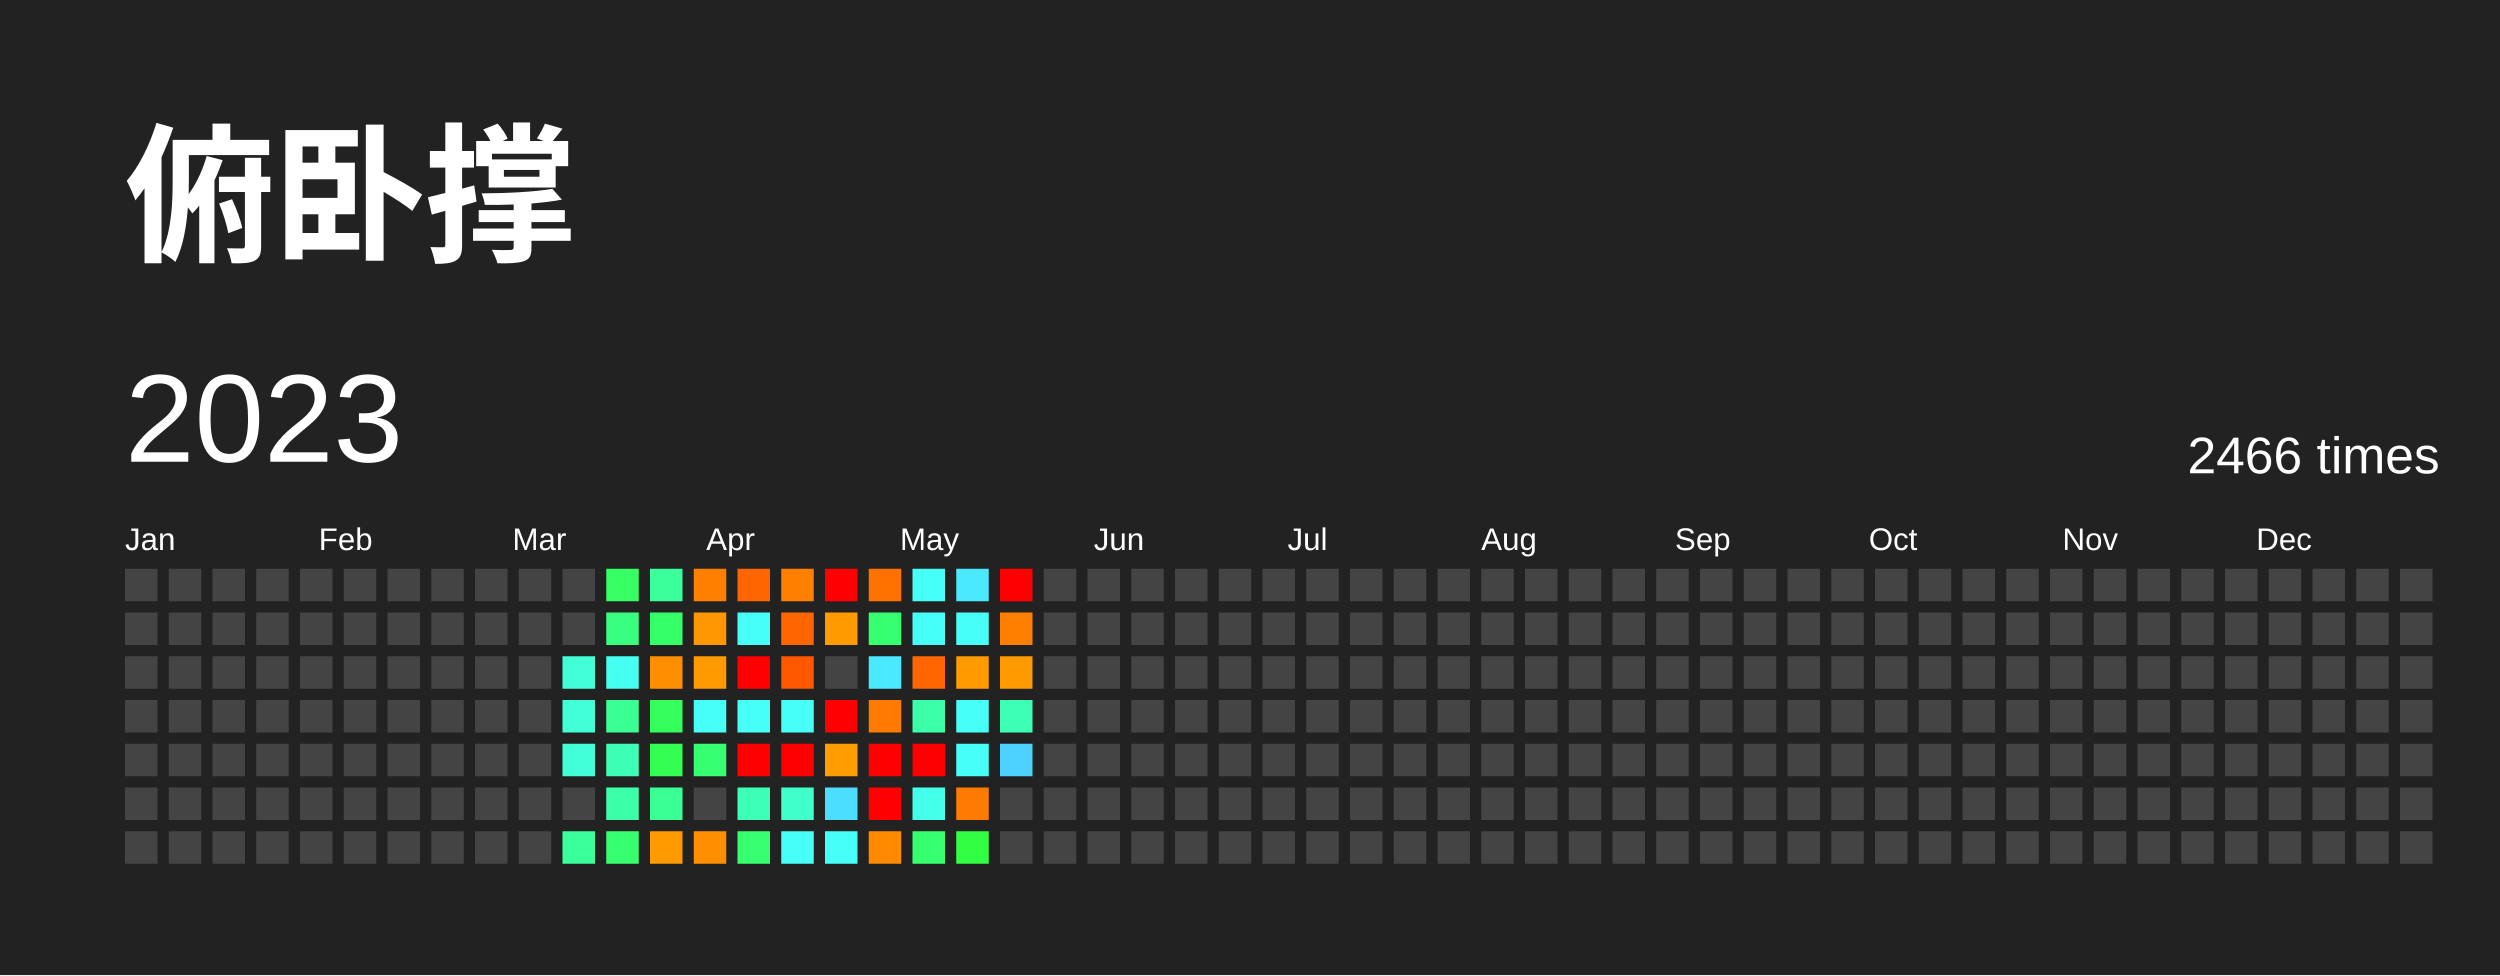
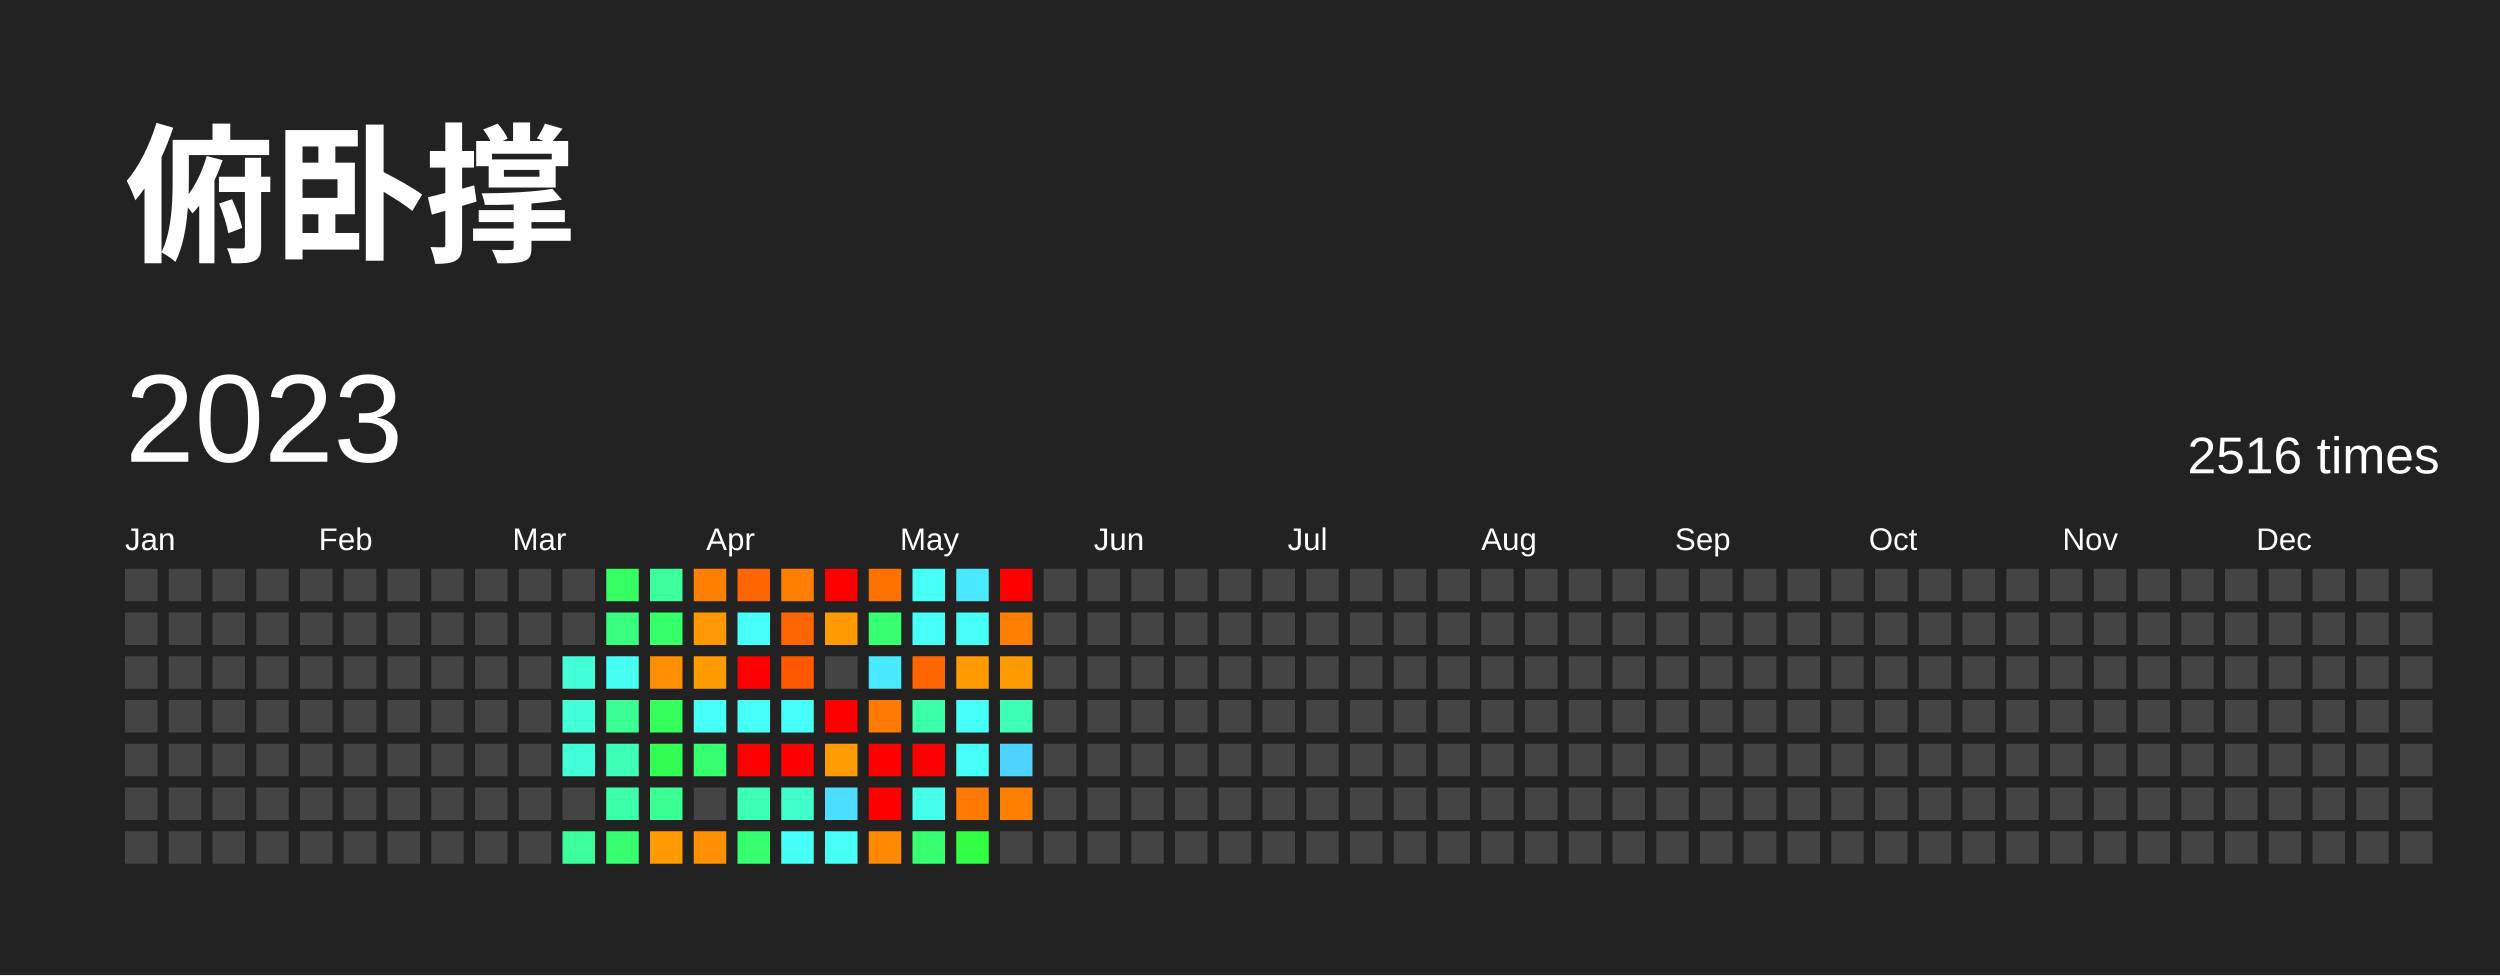
<svg xmlns="http://www.w3.org/2000/svg" baseProfile="full" height="78mm" version="1.1" viewBox="0,0,200,78" width="200mm">
  <defs />
  <rect fill="#222222" height="78" width="200" x="0" y="0" />
  <text fill="#FFFFFF" style="font-size:12px; font-family:Arial; font-weight:bold;" x="10" y="20">俯卧撑</text>
  <text dominant-baseline="hanging" fill="#FFFFFF" style="font-size:10.0px; font-family:Arial;" x="10" y="30">2023</text>
-   <text dominant-baseline="hanging" fill="#FFFFFF" style="font-size:4.125px; font-family:Arial;" x="175" y="35">2466 times</text>
+   <text dominant-baseline="hanging" fill="#FFFFFF" style="font-size:4.125px; font-family:Arial;" x="175" y="35">2516 times</text>
  <text fill="#FFFFFF" style="font-size:2.5px; font-family:Arial" x="10.0" y="44">Jan</text>
  <text fill="#FFFFFF" style="font-size:2.5px; font-family:Arial" x="25.5" y="44">Feb</text>
  <text fill="#FFFFFF" style="font-size:2.5px; font-family:Arial" x="41.0" y="44">Mar</text>
  <text fill="#FFFFFF" style="font-size:2.5px; font-family:Arial" x="56.5" y="44">Apr</text>
  <text fill="#FFFFFF" style="font-size:2.5px; font-family:Arial" x="72.0" y="44">May</text>
  <text fill="#FFFFFF" style="font-size:2.5px; font-family:Arial" x="87.5" y="44">Jun</text>
  <text fill="#FFFFFF" style="font-size:2.5px; font-family:Arial" x="103.0" y="44">Jul</text>
  <text fill="#FFFFFF" style="font-size:2.5px; font-family:Arial" x="118.5" y="44">Aug</text>
  <text fill="#FFFFFF" style="font-size:2.5px; font-family:Arial" x="134.0" y="44">Sep</text>
  <text fill="#FFFFFF" style="font-size:2.5px; font-family:Arial" x="149.5" y="44">Oct</text>
  <text fill="#FFFFFF" style="font-size:2.5px; font-family:Arial" x="165.0" y="44">Nov</text>
  <text fill="#FFFFFF" style="font-size:2.5px; font-family:Arial" x="180.5" y="44">Dec</text>
  <rect fill="#444444" height="2.6" width="2.6" x="10.0" y="45.5" />
  <rect fill="#444444" height="2.6" width="2.6" x="10.0" y="49.0" />
  <rect fill="#444444" height="2.6" width="2.6" x="10.0" y="52.5" />
  <rect fill="#444444" height="2.6" width="2.6" x="10.0" y="56.0" />
  <rect fill="#444444" height="2.6" width="2.6" x="10.0" y="59.5" />
  <rect fill="#444444" height="2.6" width="2.6" x="10.0" y="63.0" />
  <rect fill="#444444" height="2.6" width="2.6" x="10.0" y="66.5" />
  <rect fill="#444444" height="2.6" width="2.6" x="13.5" y="45.5" />
  <rect fill="#444444" height="2.6" width="2.6" x="13.5" y="49.0" />
  <rect fill="#444444" height="2.6" width="2.6" x="13.5" y="52.5" />
  <rect fill="#444444" height="2.6" width="2.6" x="13.5" y="56.0" />
  <rect fill="#444444" height="2.6" width="2.6" x="13.5" y="59.5" />
  <rect fill="#444444" height="2.6" width="2.6" x="13.5" y="63.0" />
  <rect fill="#444444" height="2.6" width="2.6" x="13.5" y="66.5" />
  <rect fill="#444444" height="2.6" width="2.6" x="17.0" y="45.5" />
  <rect fill="#444444" height="2.6" width="2.6" x="17.0" y="49.0" />
  <rect fill="#444444" height="2.6" width="2.6" x="17.0" y="52.5" />
  <rect fill="#444444" height="2.6" width="2.6" x="17.0" y="56.0" />
  <rect fill="#444444" height="2.6" width="2.6" x="17.0" y="59.5" />
  <rect fill="#444444" height="2.6" width="2.6" x="17.0" y="63.0" />
  <rect fill="#444444" height="2.6" width="2.6" x="17.0" y="66.5" />
  <rect fill="#444444" height="2.6" width="2.6" x="20.5" y="45.5" />
  <rect fill="#444444" height="2.6" width="2.6" x="20.5" y="49.0" />
  <rect fill="#444444" height="2.6" width="2.6" x="20.5" y="52.5" />
  <rect fill="#444444" height="2.6" width="2.6" x="20.5" y="56.0" />
  <rect fill="#444444" height="2.6" width="2.6" x="20.5" y="59.5" />
  <rect fill="#444444" height="2.6" width="2.6" x="20.5" y="63.0" />
  <rect fill="#444444" height="2.6" width="2.6" x="20.5" y="66.5" />
  <rect fill="#444444" height="2.6" width="2.6" x="24.0" y="45.5" />
  <rect fill="#444444" height="2.6" width="2.6" x="24.0" y="49.0" />
  <rect fill="#444444" height="2.6" width="2.6" x="24.0" y="52.5" />
  <rect fill="#444444" height="2.6" width="2.6" x="24.0" y="56.0" />
  <rect fill="#444444" height="2.6" width="2.6" x="24.0" y="59.5" />
  <rect fill="#444444" height="2.6" width="2.6" x="24.0" y="63.0" />
  <rect fill="#444444" height="2.6" width="2.6" x="24.0" y="66.5" />
  <rect fill="#444444" height="2.6" width="2.6" x="27.5" y="45.5" />
  <rect fill="#444444" height="2.6" width="2.6" x="27.5" y="49.0" />
  <rect fill="#444444" height="2.6" width="2.6" x="27.5" y="52.5" />
  <rect fill="#444444" height="2.6" width="2.6" x="27.5" y="56.0" />
  <rect fill="#444444" height="2.6" width="2.6" x="27.5" y="59.5" />
  <rect fill="#444444" height="2.6" width="2.6" x="27.5" y="63.0" />
  <rect fill="#444444" height="2.6" width="2.6" x="27.5" y="66.5" />
  <rect fill="#444444" height="2.6" width="2.6" x="31.0" y="45.5" />
  <rect fill="#444444" height="2.6" width="2.6" x="31.0" y="49.0" />
  <rect fill="#444444" height="2.6" width="2.6" x="31.0" y="52.5" />
  <rect fill="#444444" height="2.6" width="2.6" x="31.0" y="56.0" />
  <rect fill="#444444" height="2.6" width="2.6" x="31.0" y="59.5" />
  <rect fill="#444444" height="2.6" width="2.6" x="31.0" y="63.0" />
  <rect fill="#444444" height="2.6" width="2.6" x="31.0" y="66.5" />
  <rect fill="#444444" height="2.6" width="2.6" x="34.5" y="45.5" />
  <rect fill="#444444" height="2.6" width="2.6" x="34.5" y="49.0" />
  <rect fill="#444444" height="2.6" width="2.6" x="34.5" y="52.5" />
  <rect fill="#444444" height="2.6" width="2.6" x="34.5" y="56.0" />
  <rect fill="#444444" height="2.6" width="2.6" x="34.5" y="59.5" />
  <rect fill="#444444" height="2.6" width="2.6" x="34.5" y="63.0" />
  <rect fill="#444444" height="2.6" width="2.6" x="34.5" y="66.5" />
  <rect fill="#444444" height="2.6" width="2.6" x="38.0" y="45.5" />
  <rect fill="#444444" height="2.6" width="2.6" x="38.0" y="49.0" />
  <rect fill="#444444" height="2.6" width="2.6" x="38.0" y="52.5" />
  <rect fill="#444444" height="2.6" width="2.6" x="38.0" y="56.0" />
  <rect fill="#444444" height="2.6" width="2.6" x="38.0" y="59.5" />
  <rect fill="#444444" height="2.6" width="2.6" x="38.0" y="63.0" />
  <rect fill="#444444" height="2.6" width="2.6" x="38.0" y="66.5" />
  <rect fill="#444444" height="2.6" width="2.6" x="41.5" y="45.5" />
  <rect fill="#444444" height="2.6" width="2.6" x="41.5" y="49.0" />
  <rect fill="#444444" height="2.6" width="2.6" x="41.5" y="52.5" />
  <rect fill="#444444" height="2.6" width="2.6" x="41.5" y="56.0" />
  <rect fill="#444444" height="2.6" width="2.6" x="41.5" y="59.5" />
  <rect fill="#444444" height="2.6" width="2.6" x="41.5" y="63.0" />
  <rect fill="#444444" height="2.6" width="2.6" x="41.5" y="66.5" />
  <rect fill="#444444" height="2.6" width="2.6" x="45.0" y="45.5" />
  <rect fill="#444444" height="2.6" width="2.6" x="45.0" y="49.0" />
  <rect fill="#42ffd7" height="2.6" width="2.6" x="45.0" y="52.5" />
  <rect fill="#42ffd7" height="2.6" width="2.6" x="45.0" y="56.0" />
  <rect fill="#42ffd7" height="2.6" width="2.6" x="45.0" y="59.5" />
  <rect fill="#444444" height="2.6" width="2.6" x="45.0" y="63.0" />
  <rect fill="#3bff9b" height="2.6" width="2.6" x="45.0" y="66.5" />
  <rect fill="#35ff62" height="2.6" width="2.6" x="48.5" y="45.5" />
  <rect fill="#38ff7f" height="2.6" width="2.6" x="48.5" y="49.0" />
  <rect fill="#45fff0" height="2.6" width="2.6" x="48.5" y="52.5" />
  <rect fill="#3aff94" height="2.6" width="2.6" x="48.5" y="56.0" />
  <rect fill="#3effb6" height="2.6" width="2.6" x="48.5" y="59.5" />
  <rect fill="#3cffa9" height="2.6" width="2.6" x="48.5" y="63.0" />
  <rect fill="#36ff70" height="2.6" width="2.6" x="48.5" y="66.5" />
  <rect fill="#3bff9b" height="2.6" width="2.6" x="52.0" y="45.5" />
  <rect fill="#35ff69" height="2.6" width="2.6" x="52.0" y="49.0" />
  <rect fill="#ff8f00" height="2.6" width="2.6" x="52.0" y="52.5" />
  <rect fill="#34ff5b" height="2.6" width="2.6" x="52.0" y="56.0" />
  <rect fill="#33ff53" height="2.6" width="2.6" x="52.0" y="59.5" />
  <rect fill="#3aff94" height="2.6" width="2.6" x="52.0" y="63.0" />
  <rect fill="#ff9a00" height="2.6" width="2.6" x="52.0" y="66.5" />
  <rect fill="#ff7f00" height="2.6" width="2.6" x="55.5" y="45.5" />
  <rect fill="#ff9700" height="2.6" width="2.6" x="55.5" y="49.0" />
  <rect fill="#ff9a00" height="2.6" width="2.6" x="55.5" y="52.5" />
  <rect fill="#46fff7" height="2.6" width="2.6" x="55.5" y="56.0" />
  <rect fill="#36ff70" height="2.6" width="2.6" x="55.5" y="59.5" />
  <rect fill="#444444" height="2.6" width="2.6" x="55.5" y="63.0" />
  <rect fill="#ff8f00" height="2.6" width="2.6" x="55.5" y="66.5" />
  <rect fill="#ff6500" height="2.6" width="2.6" x="59.0" y="45.5" />
  <rect fill="#46fff7" height="2.6" width="2.6" x="59.0" y="49.0" />
  <rect fill="red" height="2.6" width="2.6" x="59.0" y="52.5" />
  <rect fill="#46fff7" height="2.6" width="2.6" x="59.0" y="56.0" />
  <rect fill="red" height="2.6" width="2.6" x="59.0" y="59.5" />
  <rect fill="#3effb6" height="2.6" width="2.6" x="59.0" y="63.0" />
  <rect fill="#36ff70" height="2.6" width="2.6" x="59.0" y="66.5" />
  <rect fill="#ff7f00" height="2.6" width="2.6" x="62.5" y="45.5" />
  <rect fill="#ff6500" height="2.6" width="2.6" x="62.5" y="49.0" />
  <rect fill="#ff5800" height="2.6" width="2.6" x="62.5" y="52.5" />
  <rect fill="#46fff7" height="2.6" width="2.6" x="62.5" y="56.0" />
  <rect fill="red" height="2.6" width="2.6" x="62.5" y="59.5" />
  <rect fill="#40ffca" height="2.6" width="2.6" x="62.5" y="63.0" />
  <rect fill="#46fff7" height="2.6" width="2.6" x="62.5" y="66.5" />
  <rect fill="red" height="2.6" width="2.6" x="66.0" y="45.5" />
  <rect fill="#ff9a00" height="2.6" width="2.6" x="66.0" y="49.0" />
  <rect fill="#444444" height="2.6" width="2.6" x="66.0" y="52.5" />
  <rect fill="red" height="2.6" width="2.6" x="66.0" y="56.0" />
  <rect fill="#ff9c00" height="2.6" width="2.6" x="66.0" y="59.5" />
  <rect fill="#4bdeff" height="2.6" width="2.6" x="66.0" y="63.0" />
  <rect fill="#46fff7" height="2.6" width="2.6" x="66.0" y="66.5" />
  <rect fill="#ff7200" height="2.6" width="2.6" x="69.5" y="45.5" />
  <rect fill="#36ff70" height="2.6" width="2.6" x="69.5" y="49.0" />
  <rect fill="#4ae9ff" height="2.6" width="2.6" x="69.5" y="52.5" />
  <rect fill="#ff7a00" height="2.6" width="2.6" x="69.5" y="56.0" />
  <rect fill="red" height="2.6" width="2.6" x="69.5" y="59.5" />
  <rect fill="red" height="2.6" width="2.6" x="69.5" y="63.0" />
  <rect fill="#ff8a00" height="2.6" width="2.6" x="69.5" y="66.5" />
  <rect fill="#46fff7" height="2.6" width="2.6" x="73.0" y="45.5" />
  <rect fill="#46fff7" height="2.6" width="2.6" x="73.0" y="49.0" />
  <rect fill="#ff6500" height="2.6" width="2.6" x="73.0" y="52.5" />
  <rect fill="#3cffa9" height="2.6" width="2.6" x="73.0" y="56.0" />
  <rect fill="red" height="2.6" width="2.6" x="73.0" y="59.5" />
  <rect fill="#44ffea" height="2.6" width="2.6" x="73.0" y="63.0" />
  <rect fill="#36ff70" height="2.6" width="2.6" x="73.0" y="66.5" />
  <rect fill="#4ae9ff" height="2.6" width="2.6" x="76.5" y="45.5" />
  <rect fill="#46fff7" height="2.6" width="2.6" x="76.5" y="49.0" />
  <rect fill="#ff9a00" height="2.6" width="2.6" x="76.5" y="52.5" />
  <rect fill="#46fff7" height="2.6" width="2.6" x="76.5" y="56.0" />
  <rect fill="#46fff7" height="2.6" width="2.6" x="76.5" y="59.5" />
  <rect fill="#ff7a00" height="2.6" width="2.6" x="76.5" y="63.0" />
  <rect fill="#31ff44" height="2.6" width="2.6" x="76.5" y="66.5" />
  <rect fill="red" height="2.6" width="2.6" x="80.0" y="45.5" />
  <rect fill="#ff7f00" height="2.6" width="2.6" x="80.0" y="49.0" />
  <rect fill="#ff9a00" height="2.6" width="2.6" x="80.0" y="52.5" />
  <rect fill="#3effb6" height="2.6" width="2.6" x="80.0" y="56.0" />
  <rect fill="#4dd2ff" height="2.6" width="2.6" x="80.0" y="59.5" />
-   <rect fill="#444444" height="2.6" width="2.6" x="80.0" y="63.0" />
+   <rect fill="#ff7f00" height="2.6" width="2.6" x="80.0" y="63.0" />
  <rect fill="#444444" height="2.6" width="2.6" x="80.0" y="66.5" />
  <rect fill="#444444" height="2.6" width="2.6" x="83.5" y="45.5" />
  <rect fill="#444444" height="2.6" width="2.6" x="83.5" y="49.0" />
  <rect fill="#444444" height="2.6" width="2.6" x="83.5" y="52.5" />
  <rect fill="#444444" height="2.6" width="2.6" x="83.5" y="56.0" />
  <rect fill="#444444" height="2.6" width="2.6" x="83.5" y="59.5" />
  <rect fill="#444444" height="2.6" width="2.6" x="83.5" y="63.0" />
  <rect fill="#444444" height="2.6" width="2.6" x="83.5" y="66.5" />
  <rect fill="#444444" height="2.6" width="2.6" x="87.0" y="45.5" />
  <rect fill="#444444" height="2.6" width="2.6" x="87.0" y="49.0" />
  <rect fill="#444444" height="2.6" width="2.6" x="87.0" y="52.5" />
  <rect fill="#444444" height="2.6" width="2.6" x="87.0" y="56.0" />
  <rect fill="#444444" height="2.6" width="2.6" x="87.0" y="59.5" />
  <rect fill="#444444" height="2.6" width="2.6" x="87.0" y="63.0" />
  <rect fill="#444444" height="2.6" width="2.6" x="87.0" y="66.5" />
  <rect fill="#444444" height="2.6" width="2.6" x="90.5" y="45.5" />
  <rect fill="#444444" height="2.6" width="2.6" x="90.5" y="49.0" />
  <rect fill="#444444" height="2.6" width="2.6" x="90.5" y="52.5" />
  <rect fill="#444444" height="2.6" width="2.6" x="90.5" y="56.0" />
  <rect fill="#444444" height="2.6" width="2.6" x="90.5" y="59.5" />
  <rect fill="#444444" height="2.6" width="2.6" x="90.5" y="63.0" />
  <rect fill="#444444" height="2.6" width="2.6" x="90.5" y="66.5" />
  <rect fill="#444444" height="2.6" width="2.6" x="94.0" y="45.5" />
  <rect fill="#444444" height="2.6" width="2.6" x="94.0" y="49.0" />
  <rect fill="#444444" height="2.6" width="2.6" x="94.0" y="52.5" />
  <rect fill="#444444" height="2.6" width="2.6" x="94.0" y="56.0" />
  <rect fill="#444444" height="2.6" width="2.6" x="94.0" y="59.5" />
  <rect fill="#444444" height="2.6" width="2.6" x="94.0" y="63.0" />
  <rect fill="#444444" height="2.6" width="2.6" x="94.0" y="66.5" />
  <rect fill="#444444" height="2.6" width="2.6" x="97.5" y="45.5" />
  <rect fill="#444444" height="2.6" width="2.6" x="97.5" y="49.0" />
  <rect fill="#444444" height="2.6" width="2.6" x="97.5" y="52.5" />
  <rect fill="#444444" height="2.6" width="2.6" x="97.5" y="56.0" />
  <rect fill="#444444" height="2.6" width="2.6" x="97.5" y="59.5" />
  <rect fill="#444444" height="2.6" width="2.6" x="97.5" y="63.0" />
  <rect fill="#444444" height="2.6" width="2.6" x="97.5" y="66.5" />
  <rect fill="#444444" height="2.6" width="2.6" x="101.0" y="45.5" />
  <rect fill="#444444" height="2.6" width="2.6" x="101.0" y="49.0" />
  <rect fill="#444444" height="2.6" width="2.6" x="101.0" y="52.5" />
  <rect fill="#444444" height="2.6" width="2.6" x="101.0" y="56.0" />
  <rect fill="#444444" height="2.6" width="2.6" x="101.0" y="59.5" />
  <rect fill="#444444" height="2.6" width="2.6" x="101.0" y="63.0" />
  <rect fill="#444444" height="2.6" width="2.6" x="101.0" y="66.5" />
  <rect fill="#444444" height="2.6" width="2.6" x="104.5" y="45.5" />
  <rect fill="#444444" height="2.6" width="2.6" x="104.5" y="49.0" />
  <rect fill="#444444" height="2.6" width="2.6" x="104.5" y="52.5" />
  <rect fill="#444444" height="2.6" width="2.6" x="104.5" y="56.0" />
  <rect fill="#444444" height="2.6" width="2.6" x="104.5" y="59.5" />
  <rect fill="#444444" height="2.6" width="2.6" x="104.5" y="63.0" />
  <rect fill="#444444" height="2.6" width="2.6" x="104.5" y="66.5" />
  <rect fill="#444444" height="2.6" width="2.6" x="108.0" y="45.5" />
  <rect fill="#444444" height="2.6" width="2.6" x="108.0" y="49.0" />
  <rect fill="#444444" height="2.6" width="2.6" x="108.0" y="52.5" />
  <rect fill="#444444" height="2.6" width="2.6" x="108.0" y="56.0" />
  <rect fill="#444444" height="2.6" width="2.6" x="108.0" y="59.5" />
  <rect fill="#444444" height="2.6" width="2.6" x="108.0" y="63.0" />
  <rect fill="#444444" height="2.6" width="2.6" x="108.0" y="66.5" />
  <rect fill="#444444" height="2.6" width="2.6" x="111.5" y="45.5" />
  <rect fill="#444444" height="2.6" width="2.6" x="111.5" y="49.0" />
  <rect fill="#444444" height="2.6" width="2.6" x="111.5" y="52.5" />
  <rect fill="#444444" height="2.6" width="2.6" x="111.5" y="56.0" />
  <rect fill="#444444" height="2.6" width="2.6" x="111.5" y="59.5" />
  <rect fill="#444444" height="2.6" width="2.6" x="111.5" y="63.0" />
  <rect fill="#444444" height="2.6" width="2.6" x="111.5" y="66.5" />
  <rect fill="#444444" height="2.6" width="2.6" x="115.0" y="45.5" />
  <rect fill="#444444" height="2.6" width="2.6" x="115.0" y="49.0" />
  <rect fill="#444444" height="2.6" width="2.6" x="115.0" y="52.5" />
  <rect fill="#444444" height="2.6" width="2.6" x="115.0" y="56.0" />
  <rect fill="#444444" height="2.6" width="2.6" x="115.0" y="59.5" />
  <rect fill="#444444" height="2.6" width="2.6" x="115.0" y="63.0" />
  <rect fill="#444444" height="2.6" width="2.6" x="115.0" y="66.5" />
  <rect fill="#444444" height="2.6" width="2.6" x="118.5" y="45.5" />
  <rect fill="#444444" height="2.6" width="2.6" x="118.5" y="49.0" />
  <rect fill="#444444" height="2.6" width="2.6" x="118.5" y="52.5" />
  <rect fill="#444444" height="2.6" width="2.6" x="118.5" y="56.0" />
  <rect fill="#444444" height="2.6" width="2.6" x="118.5" y="59.5" />
  <rect fill="#444444" height="2.6" width="2.6" x="118.5" y="63.0" />
  <rect fill="#444444" height="2.6" width="2.6" x="118.5" y="66.5" />
  <rect fill="#444444" height="2.6" width="2.6" x="122.0" y="45.5" />
  <rect fill="#444444" height="2.6" width="2.6" x="122.0" y="49.0" />
  <rect fill="#444444" height="2.6" width="2.6" x="122.0" y="52.5" />
  <rect fill="#444444" height="2.6" width="2.6" x="122.0" y="56.0" />
  <rect fill="#444444" height="2.6" width="2.6" x="122.0" y="59.5" />
  <rect fill="#444444" height="2.6" width="2.6" x="122.0" y="63.0" />
  <rect fill="#444444" height="2.6" width="2.6" x="122.0" y="66.5" />
  <rect fill="#444444" height="2.6" width="2.6" x="125.5" y="45.5" />
  <rect fill="#444444" height="2.6" width="2.6" x="125.5" y="49.0" />
  <rect fill="#444444" height="2.6" width="2.6" x="125.5" y="52.5" />
  <rect fill="#444444" height="2.6" width="2.6" x="125.5" y="56.0" />
  <rect fill="#444444" height="2.6" width="2.6" x="125.5" y="59.5" />
  <rect fill="#444444" height="2.6" width="2.6" x="125.5" y="63.0" />
  <rect fill="#444444" height="2.6" width="2.6" x="125.5" y="66.5" />
  <rect fill="#444444" height="2.6" width="2.6" x="129.0" y="45.5" />
  <rect fill="#444444" height="2.6" width="2.6" x="129.0" y="49.0" />
  <rect fill="#444444" height="2.6" width="2.6" x="129.0" y="52.5" />
  <rect fill="#444444" height="2.6" width="2.6" x="129.0" y="56.0" />
  <rect fill="#444444" height="2.6" width="2.6" x="129.0" y="59.5" />
  <rect fill="#444444" height="2.6" width="2.6" x="129.0" y="63.0" />
  <rect fill="#444444" height="2.6" width="2.6" x="129.0" y="66.5" />
  <rect fill="#444444" height="2.6" width="2.6" x="132.5" y="45.5" />
  <rect fill="#444444" height="2.6" width="2.6" x="132.5" y="49.0" />
  <rect fill="#444444" height="2.6" width="2.6" x="132.5" y="52.5" />
  <rect fill="#444444" height="2.6" width="2.6" x="132.5" y="56.0" />
  <rect fill="#444444" height="2.6" width="2.6" x="132.5" y="59.5" />
  <rect fill="#444444" height="2.6" width="2.6" x="132.5" y="63.0" />
  <rect fill="#444444" height="2.6" width="2.6" x="132.5" y="66.5" />
  <rect fill="#444444" height="2.6" width="2.6" x="136.0" y="45.5" />
  <rect fill="#444444" height="2.6" width="2.6" x="136.0" y="49.0" />
  <rect fill="#444444" height="2.6" width="2.6" x="136.0" y="52.5" />
  <rect fill="#444444" height="2.6" width="2.6" x="136.0" y="56.0" />
  <rect fill="#444444" height="2.6" width="2.6" x="136.0" y="59.5" />
  <rect fill="#444444" height="2.6" width="2.6" x="136.0" y="63.0" />
  <rect fill="#444444" height="2.6" width="2.6" x="136.0" y="66.5" />
  <rect fill="#444444" height="2.6" width="2.6" x="139.5" y="45.5" />
  <rect fill="#444444" height="2.6" width="2.6" x="139.5" y="49.0" />
  <rect fill="#444444" height="2.6" width="2.6" x="139.5" y="52.5" />
  <rect fill="#444444" height="2.6" width="2.6" x="139.5" y="56.0" />
  <rect fill="#444444" height="2.6" width="2.6" x="139.5" y="59.5" />
  <rect fill="#444444" height="2.6" width="2.6" x="139.5" y="63.0" />
  <rect fill="#444444" height="2.6" width="2.6" x="139.5" y="66.5" />
  <rect fill="#444444" height="2.6" width="2.6" x="143.0" y="45.5" />
  <rect fill="#444444" height="2.6" width="2.6" x="143.0" y="49.0" />
  <rect fill="#444444" height="2.6" width="2.6" x="143.0" y="52.5" />
  <rect fill="#444444" height="2.6" width="2.6" x="143.0" y="56.0" />
  <rect fill="#444444" height="2.6" width="2.6" x="143.0" y="59.5" />
  <rect fill="#444444" height="2.6" width="2.6" x="143.0" y="63.0" />
  <rect fill="#444444" height="2.6" width="2.6" x="143.0" y="66.5" />
  <rect fill="#444444" height="2.6" width="2.6" x="146.5" y="45.5" />
  <rect fill="#444444" height="2.6" width="2.6" x="146.5" y="49.0" />
  <rect fill="#444444" height="2.6" width="2.6" x="146.5" y="52.5" />
  <rect fill="#444444" height="2.6" width="2.6" x="146.5" y="56.0" />
  <rect fill="#444444" height="2.6" width="2.6" x="146.5" y="59.5" />
  <rect fill="#444444" height="2.6" width="2.6" x="146.5" y="63.0" />
  <rect fill="#444444" height="2.6" width="2.6" x="146.5" y="66.5" />
  <rect fill="#444444" height="2.6" width="2.6" x="150.0" y="45.5" />
  <rect fill="#444444" height="2.6" width="2.6" x="150.0" y="49.0" />
  <rect fill="#444444" height="2.6" width="2.6" x="150.0" y="52.5" />
  <rect fill="#444444" height="2.6" width="2.6" x="150.0" y="56.0" />
  <rect fill="#444444" height="2.6" width="2.6" x="150.0" y="59.5" />
  <rect fill="#444444" height="2.6" width="2.6" x="150.0" y="63.0" />
  <rect fill="#444444" height="2.6" width="2.6" x="150.0" y="66.5" />
  <rect fill="#444444" height="2.6" width="2.6" x="153.5" y="45.5" />
  <rect fill="#444444" height="2.6" width="2.6" x="153.5" y="49.0" />
  <rect fill="#444444" height="2.6" width="2.6" x="153.5" y="52.5" />
  <rect fill="#444444" height="2.6" width="2.6" x="153.5" y="56.0" />
  <rect fill="#444444" height="2.6" width="2.6" x="153.5" y="59.5" />
  <rect fill="#444444" height="2.6" width="2.6" x="153.5" y="63.0" />
  <rect fill="#444444" height="2.6" width="2.6" x="153.5" y="66.5" />
  <rect fill="#444444" height="2.6" width="2.6" x="157.0" y="45.5" />
  <rect fill="#444444" height="2.6" width="2.6" x="157.0" y="49.0" />
  <rect fill="#444444" height="2.6" width="2.6" x="157.0" y="52.5" />
  <rect fill="#444444" height="2.6" width="2.6" x="157.0" y="56.0" />
  <rect fill="#444444" height="2.6" width="2.6" x="157.0" y="59.5" />
  <rect fill="#444444" height="2.6" width="2.6" x="157.0" y="63.0" />
  <rect fill="#444444" height="2.6" width="2.6" x="157.0" y="66.5" />
  <rect fill="#444444" height="2.6" width="2.6" x="160.5" y="45.5" />
  <rect fill="#444444" height="2.6" width="2.6" x="160.5" y="49.0" />
  <rect fill="#444444" height="2.6" width="2.6" x="160.5" y="52.5" />
  <rect fill="#444444" height="2.6" width="2.6" x="160.5" y="56.0" />
  <rect fill="#444444" height="2.6" width="2.6" x="160.5" y="59.5" />
  <rect fill="#444444" height="2.6" width="2.6" x="160.5" y="63.0" />
  <rect fill="#444444" height="2.6" width="2.6" x="160.5" y="66.5" />
  <rect fill="#444444" height="2.6" width="2.6" x="164.0" y="45.5" />
  <rect fill="#444444" height="2.6" width="2.6" x="164.0" y="49.0" />
  <rect fill="#444444" height="2.6" width="2.6" x="164.0" y="52.5" />
  <rect fill="#444444" height="2.6" width="2.6" x="164.0" y="56.0" />
  <rect fill="#444444" height="2.6" width="2.6" x="164.0" y="59.5" />
  <rect fill="#444444" height="2.6" width="2.6" x="164.0" y="63.0" />
  <rect fill="#444444" height="2.6" width="2.6" x="164.0" y="66.5" />
  <rect fill="#444444" height="2.6" width="2.6" x="167.5" y="45.5" />
  <rect fill="#444444" height="2.6" width="2.6" x="167.5" y="49.0" />
  <rect fill="#444444" height="2.6" width="2.6" x="167.5" y="52.5" />
  <rect fill="#444444" height="2.6" width="2.6" x="167.5" y="56.0" />
  <rect fill="#444444" height="2.6" width="2.6" x="167.5" y="59.5" />
  <rect fill="#444444" height="2.6" width="2.6" x="167.5" y="63.0" />
  <rect fill="#444444" height="2.6" width="2.6" x="167.5" y="66.5" />
  <rect fill="#444444" height="2.6" width="2.6" x="171.0" y="45.5" />
  <rect fill="#444444" height="2.6" width="2.6" x="171.0" y="49.0" />
  <rect fill="#444444" height="2.6" width="2.6" x="171.0" y="52.5" />
  <rect fill="#444444" height="2.6" width="2.6" x="171.0" y="56.0" />
  <rect fill="#444444" height="2.6" width="2.6" x="171.0" y="59.5" />
  <rect fill="#444444" height="2.6" width="2.6" x="171.0" y="63.0" />
  <rect fill="#444444" height="2.6" width="2.6" x="171.0" y="66.5" />
  <rect fill="#444444" height="2.6" width="2.6" x="174.5" y="45.5" />
  <rect fill="#444444" height="2.6" width="2.6" x="174.5" y="49.0" />
  <rect fill="#444444" height="2.6" width="2.6" x="174.5" y="52.5" />
  <rect fill="#444444" height="2.6" width="2.6" x="174.5" y="56.0" />
  <rect fill="#444444" height="2.6" width="2.6" x="174.5" y="59.5" />
  <rect fill="#444444" height="2.6" width="2.6" x="174.5" y="63.0" />
  <rect fill="#444444" height="2.6" width="2.6" x="174.5" y="66.5" />
  <rect fill="#444444" height="2.6" width="2.6" x="178.0" y="45.5" />
  <rect fill="#444444" height="2.6" width="2.6" x="178.0" y="49.0" />
  <rect fill="#444444" height="2.6" width="2.6" x="178.0" y="52.5" />
  <rect fill="#444444" height="2.6" width="2.6" x="178.0" y="56.0" />
  <rect fill="#444444" height="2.6" width="2.6" x="178.0" y="59.5" />
  <rect fill="#444444" height="2.6" width="2.6" x="178.0" y="63.0" />
  <rect fill="#444444" height="2.6" width="2.6" x="178.0" y="66.5" />
  <rect fill="#444444" height="2.6" width="2.6" x="181.5" y="45.5" />
  <rect fill="#444444" height="2.6" width="2.6" x="181.5" y="49.0" />
  <rect fill="#444444" height="2.6" width="2.6" x="181.5" y="52.5" />
  <rect fill="#444444" height="2.6" width="2.6" x="181.5" y="56.0" />
  <rect fill="#444444" height="2.6" width="2.6" x="181.5" y="59.5" />
  <rect fill="#444444" height="2.6" width="2.6" x="181.5" y="63.0" />
  <rect fill="#444444" height="2.6" width="2.6" x="181.5" y="66.5" />
  <rect fill="#444444" height="2.6" width="2.6" x="185.0" y="45.5" />
  <rect fill="#444444" height="2.6" width="2.6" x="185.0" y="49.0" />
  <rect fill="#444444" height="2.6" width="2.6" x="185.0" y="52.5" />
  <rect fill="#444444" height="2.6" width="2.6" x="185.0" y="56.0" />
  <rect fill="#444444" height="2.6" width="2.6" x="185.0" y="59.5" />
  <rect fill="#444444" height="2.6" width="2.6" x="185.0" y="63.0" />
  <rect fill="#444444" height="2.6" width="2.6" x="185.0" y="66.5" />
  <rect fill="#444444" height="2.6" width="2.6" x="188.5" y="45.5" />
  <rect fill="#444444" height="2.6" width="2.6" x="188.5" y="49.0" />
  <rect fill="#444444" height="2.6" width="2.6" x="188.5" y="52.5" />
  <rect fill="#444444" height="2.6" width="2.6" x="188.5" y="56.0" />
  <rect fill="#444444" height="2.6" width="2.6" x="188.5" y="59.5" />
  <rect fill="#444444" height="2.6" width="2.6" x="188.5" y="63.0" />
  <rect fill="#444444" height="2.6" width="2.6" x="188.5" y="66.5" />
  <rect fill="#444444" height="2.6" width="2.6" x="192.0" y="45.5" />
  <rect fill="#444444" height="2.6" width="2.6" x="192.0" y="49.0" />
  <rect fill="#444444" height="2.6" width="2.6" x="192.0" y="52.5" />
  <rect fill="#444444" height="2.6" width="2.6" x="192.0" y="56.0" />
  <rect fill="#444444" height="2.6" width="2.6" x="192.0" y="59.5" />
  <rect fill="#444444" height="2.6" width="2.6" x="192.0" y="63.0" />
  <rect fill="#444444" height="2.6" width="2.6" x="192.0" y="66.5" />
</svg>
